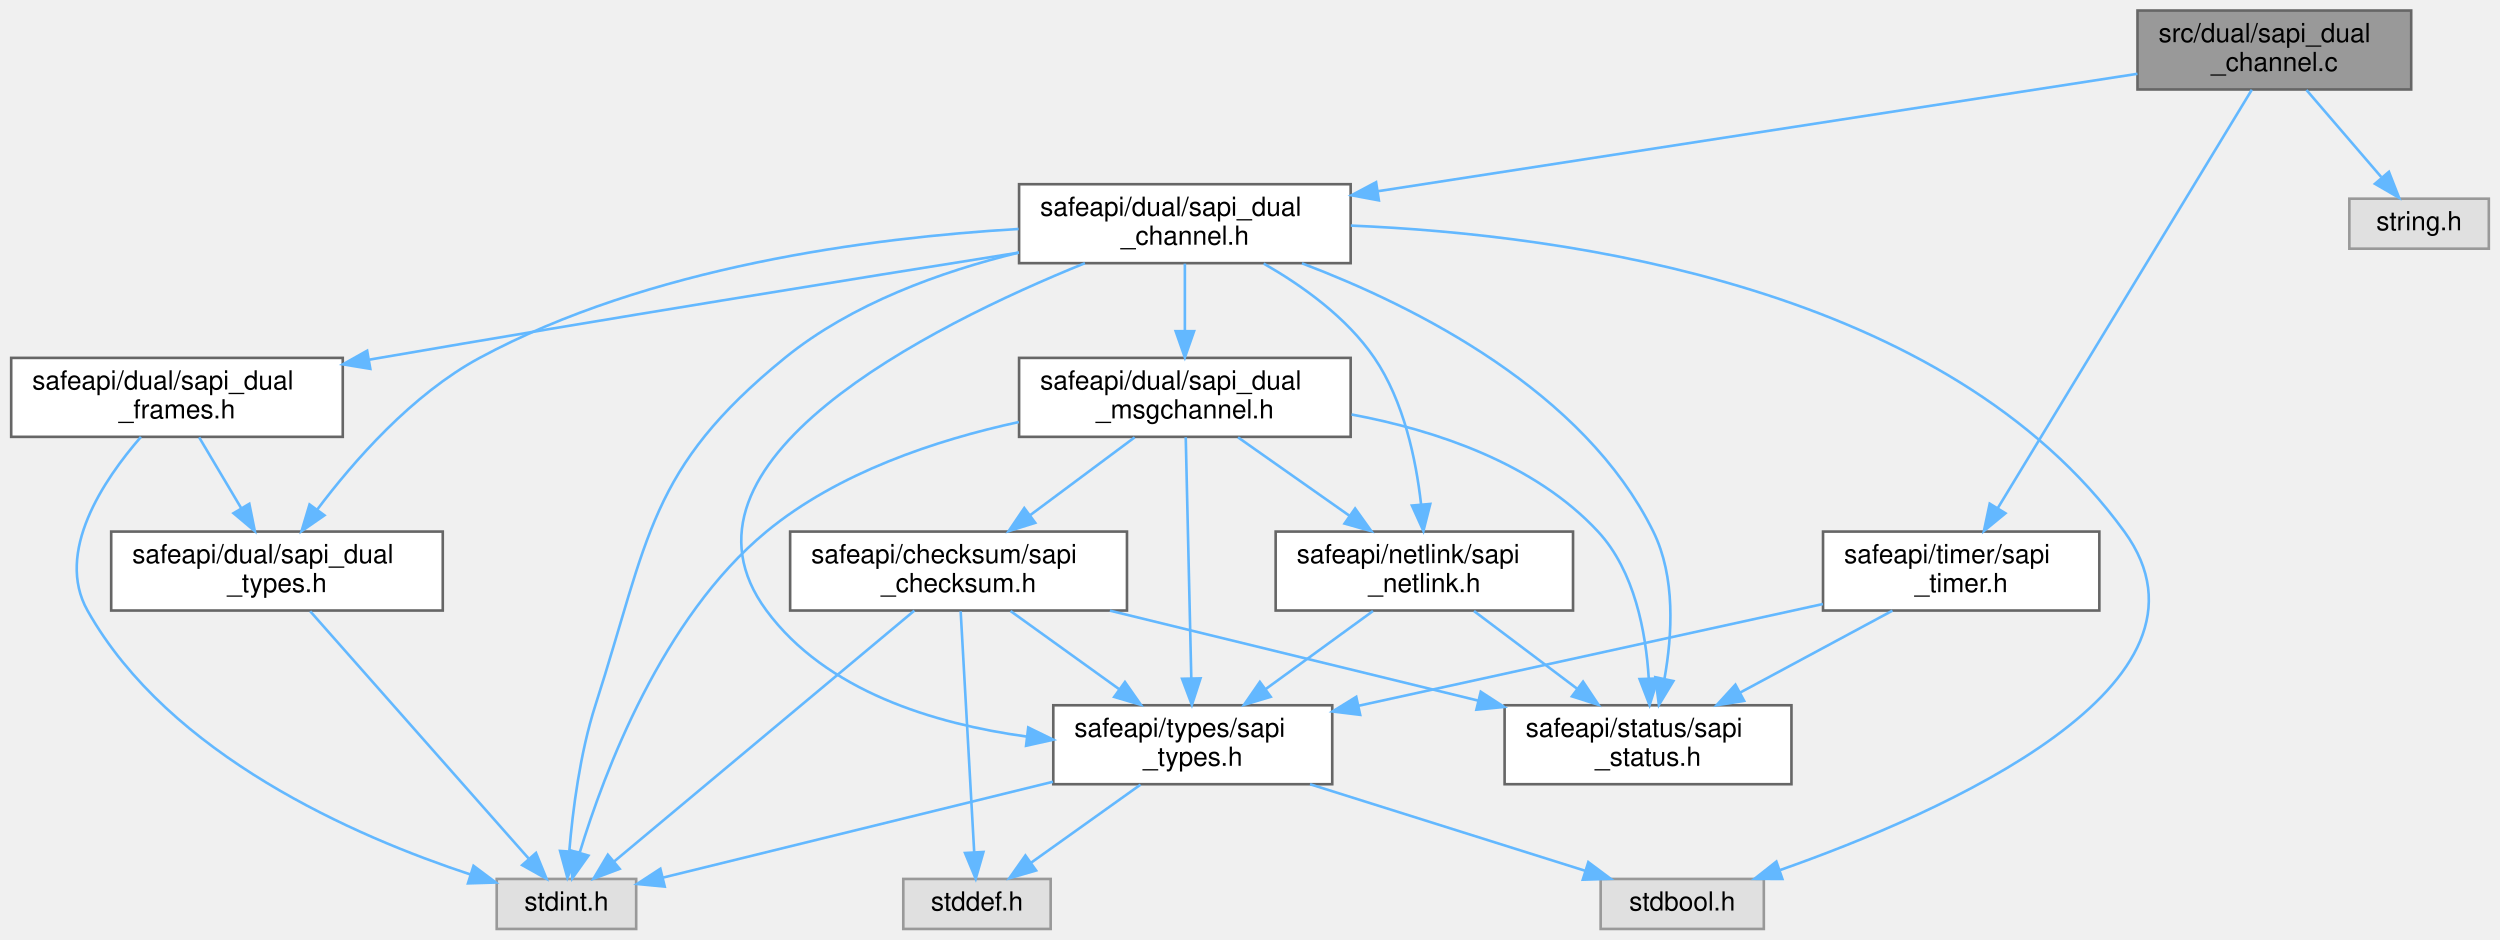
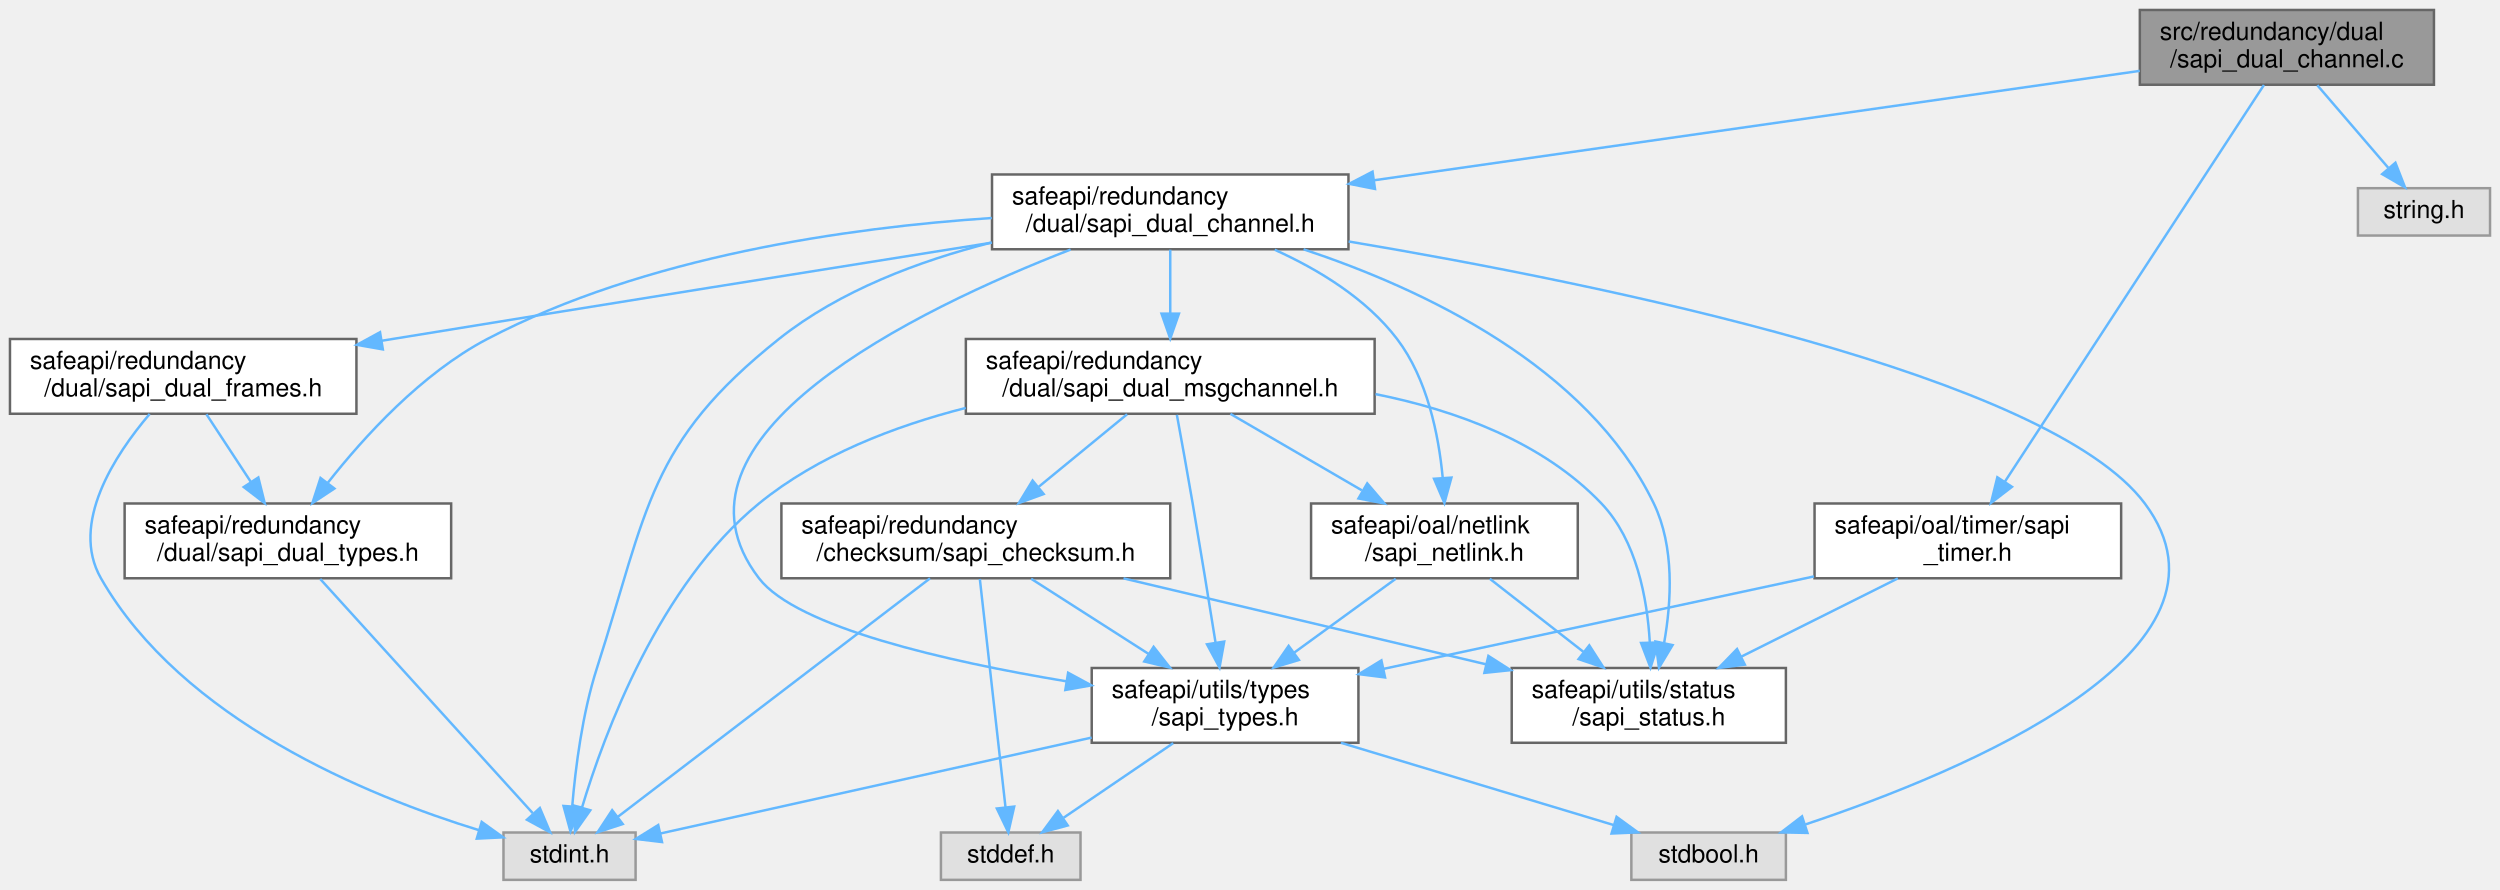
- <svg xmlns="http://www.w3.org/2000/svg" xmlns:xlink="http://www.w3.org/1999/xlink" width="950pt" height="357pt" viewBox="0.00 0.00 949.50 357.00">
+ <svg xmlns="http://www.w3.org/2000/svg" xmlns:xlink="http://www.w3.org/1999/xlink" width="1003pt" height="357pt" viewBox="0.00 0.00 1003.00 357.00">
  <g id="graph0" class="graph" transform="scale(1 1) rotate(0) translate(4 353)">
    <g id="Node000001" class="node">
      <g id="a_Node000001">
        <a xlink:title="&quot;DualChannel&quot; layer of ADR-020 - see sapi_dual_channel.h.">
-           <polygon fill="#999999" stroke="#666666" points="912,-349 808,-349 808,-319 912,-319 912,-349" />
-           <text text-anchor="start" x="816" y="-337" font-family="Helvetica,sans-Serif" font-size="10.00">src/dual/sapi_dual</text>
-           <text text-anchor="middle" x="860" y="-326" font-family="Helvetica,sans-Serif" font-size="10.00">_channel.c</text>
+           <polygon fill="#999999" stroke="#666666" points="972.5,-349 854.5,-349 854.5,-319 972.5,-319 972.5,-349" />
+           <text text-anchor="start" x="862.5" y="-337" font-family="Helvetica,sans-Serif" font-size="10.00">src/redundancy/dual</text>
+           <text text-anchor="middle" x="913.5" y="-326" font-family="Helvetica,sans-Serif" font-size="10.00">/sapi_dual_channel.c</text>
        </a>
      </g>
    </g>
    <g id="Node000002" class="node">
      <g id="a_Node000002">
        <a xlink:href="sapi__dual__channel_8h.html" target="_top" xlink:title="&quot;DualChannel&quot; layer of ADR-020: wraps 1..N redundant sapi_dual_msgchannel_t links for fault-tolerant,...">
-           <polygon fill="white" stroke="#666666" points="509,-283 383,-283 383,-253 509,-253 509,-283" />
-           <text text-anchor="start" x="391" y="-271" font-family="Helvetica,sans-Serif" font-size="10.00">safeapi/dual/sapi_dual</text>
-           <text text-anchor="middle" x="446" y="-260" font-family="Helvetica,sans-Serif" font-size="10.00">_channel.h</text>
+           <polygon fill="white" stroke="#666666" points="537,-283 394,-283 394,-253 537,-253 537,-283" />
+           <text text-anchor="start" x="402" y="-271" font-family="Helvetica,sans-Serif" font-size="10.00">safeapi/redundancy</text>
+           <text text-anchor="middle" x="465.5" y="-260" font-family="Helvetica,sans-Serif" font-size="10.00">/dual/sapi_dual_channel.h</text>
        </a>
      </g>
    </g>
    <g id="edge1_Node000001_Node000002" class="edge">
      <g id="a_edge1_Node000001_Node000002">
        <a xlink:title=" ">
-           <path fill="none" stroke="#63b8ff" d="M807.99,-324.96C735.12,-313.7 602.32,-293.16 519.41,-280.35" />
-           <polygon fill="#63b8ff" stroke="#63b8ff" points="519.72,-276.86 509.31,-278.79 518.66,-283.77 519.72,-276.86" />
+           <path fill="none" stroke="#63b8ff" d="M854.47,-324.57C775.77,-313.32 636.1,-293.37 547.29,-280.68" />
+           <polygon fill="#63b8ff" stroke="#63b8ff" points="547.65,-277.2 537.25,-279.25 546.66,-284.13 547.65,-277.2" />
        </a>
      </g>
    </g>
    <g id="Node000013" class="node">
      <g id="a_Node000013">
        <a xlink:title=" ">
-           <polygon fill="#e0e0e0" stroke="#999999" points="941.5,-277.5 888.5,-277.5 888.5,-258.5 941.5,-258.5 941.5,-277.5" />
-           <text text-anchor="middle" x="915" y="-265.5" font-family="Helvetica,sans-Serif" font-size="10.00">string.h</text>
+           <polygon fill="#e0e0e0" stroke="#999999" points="995,-277.5 942,-277.5 942,-258.5 995,-258.5 995,-277.5" />
+           <text text-anchor="middle" x="968.5" y="-265.5" font-family="Helvetica,sans-Serif" font-size="10.00">string.h</text>
        </a>
      </g>
    </g>
    <g id="edge27_Node000001_Node000013" class="edge">
      <g id="a_edge27_Node000001_Node000013">
        <a xlink:title=" ">
-           <path fill="none" stroke="#63b8ff" d="M872.21,-318.8C880.61,-309.01 891.81,-295.98 900.65,-285.7" />
-           <polygon fill="#63b8ff" stroke="#63b8ff" points="903.54,-287.71 907.4,-277.84 898.23,-283.15 903.54,-287.71" />
+           <path fill="none" stroke="#63b8ff" d="M925.71,-318.8C934.11,-309.01 945.31,-295.98 954.15,-285.7" />
+           <polygon fill="#63b8ff" stroke="#63b8ff" points="957.04,-287.71 960.9,-277.84 951.73,-283.15 957.04,-287.71" />
        </a>
      </g>
    </g>
    <g id="Node000014" class="node">
      <g id="a_Node000014">
        <a xlink:href="sapi__timer_8h.html" target="_top" xlink:title="OS Abstraction Layer - Timer service.">
-           <polygon fill="white" stroke="#666666" points="793.5,-151 688.5,-151 688.5,-121 793.5,-121 793.5,-151" />
-           <text text-anchor="start" x="696.5" y="-139" font-family="Helvetica,sans-Serif" font-size="10.00">safeapi/timer/sapi</text>
-           <text text-anchor="middle" x="741" y="-128" font-family="Helvetica,sans-Serif" font-size="10.00">_timer.h</text>
+           <polygon fill="white" stroke="#666666" points="847,-151 724,-151 724,-121 847,-121 847,-151" />
+           <text text-anchor="start" x="732" y="-139" font-family="Helvetica,sans-Serif" font-size="10.00">safeapi/oal/timer/sapi</text>
+           <text text-anchor="middle" x="785.5" y="-128" font-family="Helvetica,sans-Serif" font-size="10.00">_timer.h</text>
        </a>
      </g>
    </g>
    <g id="edge28_Node000001_Node000014" class="edge">
      <g id="a_edge28_Node000001_Node000014">
        <a xlink:title=" ">
-           <path fill="none" stroke="#63b8ff" d="M851.44,-318.9C831.12,-285.44 779.81,-200.93 754.94,-159.97" />
-           <polygon fill="#63b8ff" stroke="#63b8ff" points="757.82,-157.96 749.64,-151.23 751.84,-161.6 757.82,-157.96" />
+           <path fill="none" stroke="#63b8ff" d="M904.29,-318.9C882.39,-285.37 827.02,-200.57 800.33,-159.71" />
+           <polygon fill="#63b8ff" stroke="#63b8ff" points="803.19,-157.69 794.79,-151.23 797.33,-161.52 803.19,-157.69" />
        </a>
      </g>
    </g>
    <g id="Node000003" class="node">
      <g id="a_Node000003">
        <a xlink:title=" ">
-           <polygon fill="#e0e0e0" stroke="#999999" points="237.5,-19 184.5,-19 184.5,0 237.5,0 237.5,-19" />
-           <text text-anchor="middle" x="211" y="-7" font-family="Helvetica,sans-Serif" font-size="10.00">stdint.h</text>
+           <polygon fill="#e0e0e0" stroke="#999999" points="251,-19 198,-19 198,0 251,0 251,-19" />
+           <text text-anchor="middle" x="224.5" y="-7" font-family="Helvetica,sans-Serif" font-size="10.00">stdint.h</text>
        </a>
      </g>
    </g>
    <g id="edge2_Node000002_Node000003" class="edge">
      <g id="a_edge2_Node000002_Node000003">
        <a xlink:title=" ">
-           <path fill="none" stroke="#63b8ff" d="M382.9,-257.02C353.42,-249.83 319.32,-237.6 294,-217 242.17,-174.82 242.46,-148.62 222,-85 216.13,-66.75 213.38,-44.97 212.09,-29.68" />
-           <polygon fill="#63b8ff" stroke="#63b8ff" points="215.57,-29.16 211.37,-19.43 208.58,-29.65 215.57,-29.16" />
+           <path fill="none" stroke="#63b8ff" d="M393.77,-255.69C364.97,-248.38 332.89,-236.43 308.5,-217 256.06,-175.23 256.02,-148.82 235.5,-85 229.63,-66.75 226.88,-44.97 225.59,-29.68" />
+           <polygon fill="#63b8ff" stroke="#63b8ff" points="229.07,-29.16 224.87,-19.43 222.08,-29.65 229.07,-29.16" />
        </a>
      </g>
    </g>
    <g id="Node000004" class="node">
      <g id="a_Node000004">
        <a xlink:title=" ">
-           <polygon fill="#e0e0e0" stroke="#999999" points="666,-19 604,-19 604,0 666,0 666,-19" />
-           <text text-anchor="middle" x="635" y="-7" font-family="Helvetica,sans-Serif" font-size="10.00">stdbool.h</text>
+           <polygon fill="#e0e0e0" stroke="#999999" points="712.5,-19 650.5,-19 650.5,0 712.5,0 712.5,-19" />
+           <text text-anchor="middle" x="681.5" y="-7" font-family="Helvetica,sans-Serif" font-size="10.00">stdbool.h</text>
        </a>
      </g>
    </g>
    <g id="edge3_Node000002_Node000004" class="edge">
      <g id="a_edge3_Node000002_Node000004">
        <a xlink:title=" ">
-           <path fill="none" stroke="#63b8ff" d="M509.05,-267.28C592.13,-263.82 735.58,-243.79 803,-151 845.23,-92.87 733.56,-44 672.2,-22.39" />
-           <polygon fill="#63b8ff" stroke="#63b8ff" points="673.05,-18.99 662.45,-19.04 670.77,-25.6 673.05,-18.99" />
+           <path fill="none" stroke="#63b8ff" d="M537.07,-256.12C639.08,-238.98 818.22,-202.28 856.5,-151 900.52,-92.02 784.3,-43.58 720.34,-22.24" />
+           <polygon fill="#63b8ff" stroke="#63b8ff" points="721.15,-18.83 710.56,-19.05 718.98,-25.48 721.15,-18.83" />
        </a>
      </g>
    </g>
    <g id="Node000005" class="node">
      <g id="a_Node000005">
        <a xlink:href="sapi__dual__frames_8h.html" target="_top" xlink:title="Layer-2 (DualChannel-owned) frame kind/header definitions for ADR-020 - shared between sapi_dual_chan...">
-           <polygon fill="white" stroke="#666666" points="126,-217 0,-217 0,-187 126,-187 126,-217" />
-           <text text-anchor="start" x="8" y="-205" font-family="Helvetica,sans-Serif" font-size="10.00">safeapi/dual/sapi_dual</text>
-           <text text-anchor="middle" x="63" y="-194" font-family="Helvetica,sans-Serif" font-size="10.00">_frames.h</text>
+           <polygon fill="white" stroke="#666666" points="139,-217 0,-217 0,-187 139,-187 139,-217" />
+           <text text-anchor="start" x="8" y="-205" font-family="Helvetica,sans-Serif" font-size="10.00">safeapi/redundancy</text>
+           <text text-anchor="middle" x="69.5" y="-194" font-family="Helvetica,sans-Serif" font-size="10.00">/dual/sapi_dual_frames.h</text>
        </a>
      </g>
    </g>
    <g id="edge4_Node000002_Node000005" class="edge">
      <g id="a_edge4_Node000002_Node000005">
        <a xlink:title=" ">
-           <path fill="none" stroke="#63b8ff" d="M382.94,-257.03C321.04,-247.17 223.94,-231.49 140,-217 138.72,-216.78 137.43,-216.56 136.13,-216.33" />
-           <polygon fill="#63b8ff" stroke="#63b8ff" points="136.47,-212.84 126.02,-214.55 135.26,-219.73 136.47,-212.84" />
+           <path fill="none" stroke="#63b8ff" d="M393.92,-255.66C330.67,-245.61 235.93,-230.47 153.5,-217 152.04,-216.76 150.57,-216.52 149.08,-216.28" />
+           <polygon fill="#63b8ff" stroke="#63b8ff" points="149.6,-212.82 139.17,-214.65 148.47,-219.72 149.6,-212.82" />
        </a>
      </g>
    </g>
    <g id="Node000006" class="node">
      <g id="a_Node000006">
        <a xlink:href="sapi__dual__types_8h.html" target="_top" xlink:title="Shared enums for the sapi_dual module (ADR-020): dual-instance state negotiation and the redundant,...">
-           <polygon fill="white" stroke="#666666" points="164,-151 38,-151 38,-121 164,-121 164,-151" />
-           <text text-anchor="start" x="46" y="-139" font-family="Helvetica,sans-Serif" font-size="10.00">safeapi/dual/sapi_dual</text>
-           <text text-anchor="middle" x="101" y="-128" font-family="Helvetica,sans-Serif" font-size="10.00">_types.h</text>
+           <polygon fill="white" stroke="#666666" points="177,-151 46,-151 46,-121 177,-121 177,-151" />
+           <text text-anchor="start" x="54" y="-139" font-family="Helvetica,sans-Serif" font-size="10.00">safeapi/redundancy</text>
+           <text text-anchor="middle" x="111.5" y="-128" font-family="Helvetica,sans-Serif" font-size="10.00">/dual/sapi_dual_types.h</text>
        </a>
      </g>
    </g>
    <g id="edge23_Node000002_Node000006" class="edge">
      <g id="a_edge23_Node000002_Node000006">
        <a xlink:title=" ">
-           <path fill="none" stroke="#63b8ff" d="M382.82,-265.99C326.11,-262.66 242.16,-251.59 178,-217 152.37,-203.18 130.17,-177.81 116.28,-159.34" />
-           <polygon fill="#63b8ff" stroke="#63b8ff" points="119.04,-157.18 110.33,-151.15 113.38,-161.3 119.04,-157.18" />
+           <path fill="none" stroke="#63b8ff" d="M393.9,-265.54C336.28,-261.71 254.77,-250.18 191.5,-217 165.22,-203.22 142.1,-177.84 127.56,-159.36" />
+           <polygon fill="#63b8ff" stroke="#63b8ff" points="130.16,-157 121.32,-151.16 124.59,-161.24 130.16,-157" />
        </a>
      </g>
    </g>
    <g id="Node000007" class="node">
      <g id="a_Node000007">
        <a xlink:href="sapi__dual__msgchannel_8h.html" target="_top" xlink:title="&quot;Channel&quot; layer of ADR-020: one EN 50159-defended message channel over one already-open sapi_netlink_...">
-           <polygon fill="white" stroke="#666666" points="509,-217 383,-217 383,-187 509,-187 509,-217" />
-           <text text-anchor="start" x="391" y="-205" font-family="Helvetica,sans-Serif" font-size="10.00">safeapi/dual/sapi_dual</text>
-           <text text-anchor="middle" x="446" y="-194" font-family="Helvetica,sans-Serif" font-size="10.00">_msgchannel.h</text>
+           <polygon fill="white" stroke="#666666" points="547.5,-217 383.5,-217 383.5,-187 547.5,-187 547.5,-217" />
+           <text text-anchor="start" x="391.5" y="-205" font-family="Helvetica,sans-Serif" font-size="10.00">safeapi/redundancy</text>
+           <text text-anchor="middle" x="465.5" y="-194" font-family="Helvetica,sans-Serif" font-size="10.00">/dual/sapi_dual_msgchannel.h</text>
        </a>
      </g>
    </g>
    <g id="edge8_Node000002_Node000007" class="edge">
      <g id="a_edge8_Node000002_Node000007">
        <a xlink:title=" ">
-           <path fill="none" stroke="#63b8ff" d="M446,-252.8C446,-245.34 446,-235.99 446,-227.41" />
-           <polygon fill="#63b8ff" stroke="#63b8ff" points="449.5,-227.16 446,-217.16 442.5,-227.16 449.5,-227.16" />
+           <path fill="none" stroke="#63b8ff" d="M465.5,-252.8C465.5,-245.34 465.5,-235.99 465.5,-227.41" />
+           <polygon fill="#63b8ff" stroke="#63b8ff" points="469,-227.16 465.5,-217.16 462,-227.16 469,-227.16" />
        </a>
      </g>
    </g>
    <g id="Node000010" class="node">
      <g id="a_Node000010">
        <a xlink:href="sapi__status_8h.html" target="_top" xlink:title="Common status/error codes returned by every Safe API Framework function. Shared across all OS Abstrac...">
-           <polygon fill="white" stroke="#666666" points="676.5,-85 567.5,-85 567.5,-55 676.5,-55 676.5,-85" />
-           <text text-anchor="start" x="575.5" y="-73" font-family="Helvetica,sans-Serif" font-size="10.00">safeapi/status/sapi</text>
-           <text text-anchor="middle" x="622" y="-62" font-family="Helvetica,sans-Serif" font-size="10.00">_status.h</text>
+           <polygon fill="white" stroke="#666666" points="712.5,-85 602.5,-85 602.5,-55 712.5,-55 712.5,-85" />
+           <text text-anchor="start" x="610.5" y="-73" font-family="Helvetica,sans-Serif" font-size="10.00">safeapi/utils/status</text>
+           <text text-anchor="middle" x="657.5" y="-62" font-family="Helvetica,sans-Serif" font-size="10.00">/sapi_status.h</text>
        </a>
      </g>
    </g>
    <g id="edge25_Node000002_Node000010" class="edge">
      <g id="a_edge25_Node000002_Node000010">
        <a xlink:title=" ">
-           <path fill="none" stroke="#63b8ff" d="M490.49,-252.94C534.1,-236.41 597.74,-204.26 624,-151 632.52,-133.73 631.22,-111.7 628.25,-95.13" />
-           <polygon fill="#63b8ff" stroke="#63b8ff" points="631.63,-94.2 626.13,-85.14 624.78,-95.65 631.63,-94.2" />
+           <path fill="none" stroke="#63b8ff" d="M519,-252.97C566.68,-237.15 632.9,-206.14 659.5,-151 667.87,-133.65 666.59,-111.63 663.65,-95.09" />
+           <polygon fill="#63b8ff" stroke="#63b8ff" points="667.04,-94.19 661.57,-85.11 660.19,-95.62 667.04,-94.19" />
        </a>
      </g>
    </g>
    <g id="Node000011" class="node">
      <g id="a_Node000011">
        <a xlink:href="sapi__types_8h.html" target="_top" xlink:title="Common fixed-width types and the caller-owned-storage handle pattern used by every OAL service (see A...">
-           <polygon fill="white" stroke="#666666" points="502,-85 396,-85 396,-55 502,-55 502,-85" />
-           <text text-anchor="start" x="404" y="-73" font-family="Helvetica,sans-Serif" font-size="10.00">safeapi/types/sapi</text>
-           <text text-anchor="middle" x="449" y="-62" font-family="Helvetica,sans-Serif" font-size="10.00">_types.h</text>
+           <polygon fill="white" stroke="#666666" points="541,-85 434,-85 434,-55 541,-55 541,-85" />
+           <text text-anchor="start" x="442" y="-73" font-family="Helvetica,sans-Serif" font-size="10.00">safeapi/utils/types</text>
+           <text text-anchor="middle" x="487.5" y="-62" font-family="Helvetica,sans-Serif" font-size="10.00">/sapi_types.h</text>
        </a>
      </g>
    </g>
    <g id="edge26_Node000002_Node000011" class="edge">
      <g id="a_edge26_Node000002_Node000011">
        <a xlink:title=" ">
-           <path fill="none" stroke="#63b8ff" d="M408.03,-253C348.85,-229.02 245.5,-177.24 287,-121 309.59,-90.39 350.66,-77.94 385.79,-73.12" />
-           <polygon fill="#63b8ff" stroke="#63b8ff" points="386.48,-76.56 396,-71.91 385.66,-69.61 386.48,-76.56" />
+           <path fill="none" stroke="#63b8ff" d="M425.52,-252.88C363.91,-228.93 257.17,-177.43 300.5,-121 315.64,-101.28 375.76,-87.65 423.8,-79.66" />
+           <polygon fill="#63b8ff" stroke="#63b8ff" points="424.53,-83.09 433.84,-78.04 423.41,-76.18 424.53,-83.09" />
        </a>
      </g>
    </g>
    <g id="Node000012" class="node">
      <g id="a_Node000012">
        <a xlink:href="sapi__netlink_8h.html" target="_top" xlink:title="OS Abstraction Layer - Point-to-point network link service.">
-           <polygon fill="white" stroke="#666666" points="593.5,-151 480.5,-151 480.5,-121 593.5,-121 593.5,-151" />
-           <text text-anchor="start" x="488.5" y="-139" font-family="Helvetica,sans-Serif" font-size="10.00">safeapi/netlink/sapi</text>
-           <text text-anchor="middle" x="537" y="-128" font-family="Helvetica,sans-Serif" font-size="10.00">_netlink.h</text>
+           <polygon fill="white" stroke="#666666" points="629,-151 522,-151 522,-121 629,-121 629,-151" />
+           <text text-anchor="start" x="530" y="-139" font-family="Helvetica,sans-Serif" font-size="10.00">safeapi/oal/netlink</text>
+           <text text-anchor="middle" x="575.5" y="-128" font-family="Helvetica,sans-Serif" font-size="10.00">/sapi_netlink.h</text>
        </a>
      </g>
    </g>
    <g id="edge24_Node000002_Node000012" class="edge">
      <g id="a_edge24_Node000002_Node000012">
        <a xlink:title=" ">
-           <path fill="none" stroke="#63b8ff" d="M475.93,-252.85C490.7,-244.41 507.54,-232.34 518,-217 529.22,-200.55 533.85,-178.29 535.75,-161.42" />
-           <polygon fill="#63b8ff" stroke="#63b8ff" points="539.25,-161.5 536.64,-151.23 532.28,-160.89 539.25,-161.5" />
+           <path fill="none" stroke="#63b8ff" d="M507.41,-252.8C524.98,-244.85 544.16,-233.21 556.5,-217 568.63,-201.07 573.17,-178.58 574.8,-161.5" />
+           <polygon fill="#63b8ff" stroke="#63b8ff" points="578.31,-161.39 575.5,-151.18 571.33,-160.92 578.31,-161.39" />
        </a>
      </g>
    </g>
    <g id="edge5_Node000005_Node000003" class="edge">
      <g id="a_edge5_Node000005_Node000003">
        <a xlink:title=" ">
-           <path fill="none" stroke="#63b8ff" d="M49.3,-186.97C35.09,-170.64 16.57,-143.09 29,-121 60.03,-65.86 130.93,-35.06 174.51,-20.7" />
-           <polygon fill="#63b8ff" stroke="#63b8ff" points="175.69,-23.99 184.17,-17.64 173.58,-17.32 175.69,-23.99" />
+           <path fill="none" stroke="#63b8ff" d="M56.04,-186.91C42.09,-170.51 23.96,-142.91 36.5,-121 69.01,-64.18 143.38,-33.7 188.22,-19.91" />
+           <polygon fill="#63b8ff" stroke="#63b8ff" points="189.26,-23.25 197.86,-17.06 187.28,-16.54 189.26,-23.25" />
        </a>
      </g>
    </g>
    <g id="edge6_Node000005_Node000006" class="edge">
      <g id="a_edge6_Node000005_Node000006">
        <a xlink:title=" ">
-           <path fill="none" stroke="#63b8ff" d="M71.43,-186.8C76.11,-178.92 82.03,-168.95 87.35,-159.99" />
-           <polygon fill="#63b8ff" stroke="#63b8ff" points="90.49,-161.55 92.59,-151.16 84.48,-157.98 90.49,-161.55" />
+           <path fill="none" stroke="#63b8ff" d="M78.82,-186.8C84.04,-178.84 90.67,-168.74 96.6,-159.71" />
+           <polygon fill="#63b8ff" stroke="#63b8ff" points="99.64,-161.44 102.2,-151.16 93.79,-157.6 99.64,-161.44" />
        </a>
      </g>
    </g>
    <g id="edge7_Node000006_Node000003" class="edge">
      <g id="a_edge7_Node000006_Node000003">
        <a xlink:title=" ">
-           <path fill="none" stroke="#63b8ff" d="M113.62,-120.72C134.21,-97.41 174.93,-51.33 196.62,-26.78" />
-           <polygon fill="#63b8ff" stroke="#63b8ff" points="199.43,-28.88 203.43,-19.07 194.18,-24.25 199.43,-28.88" />
+           <path fill="none" stroke="#63b8ff" d="M124.46,-120.72C145.62,-97.41 187.45,-51.33 209.72,-26.78" />
+           <polygon fill="#63b8ff" stroke="#63b8ff" points="212.59,-28.83 216.72,-19.07 207.41,-24.12 212.59,-28.83" />
        </a>
      </g>
    </g>
    <g id="edge9_Node000007_Node000003" class="edge">
      <g id="a_edge9_Node000007_Node000003">
        <a xlink:title=" ">
-           <path fill="none" stroke="#63b8ff" d="M382.91,-192.63C351.31,-185.77 314.12,-173.37 287,-151 247.36,-118.29 225.28,-59.31 216.11,-29.23" />
-           <polygon fill="#63b8ff" stroke="#63b8ff" points="219.36,-27.87 213.22,-19.24 212.64,-29.82 219.36,-27.87" />
+           <path fill="none" stroke="#63b8ff" d="M383.46,-189.34C354.85,-182.05 324.04,-170.21 300.5,-151 260.51,-118.36 238.49,-58.9 229.46,-28.89" />
+           <polygon fill="#63b8ff" stroke="#63b8ff" points="232.82,-27.91 226.7,-19.26 226.09,-29.84 232.82,-27.91" />
        </a>
      </g>
    </g>
    <g id="Node000008" class="node">
      <g id="a_Node000008">
        <a xlink:href="sapi__checksum_8h.html" target="_top" xlink:title="Checksum and CRC utilities for data integrity in redundant systems.">
-           <polygon fill="white" stroke="#666666" points="424,-151 296,-151 296,-121 424,-121 424,-151" />
-           <text text-anchor="start" x="304" y="-139" font-family="Helvetica,sans-Serif" font-size="10.00">safeapi/checksum/sapi</text>
-           <text text-anchor="middle" x="360" y="-128" font-family="Helvetica,sans-Serif" font-size="10.00">_checksum.h</text>
+           <polygon fill="white" stroke="#666666" points="465.5,-151 309.5,-151 309.5,-121 465.5,-121 465.5,-151" />
+           <text text-anchor="start" x="317.5" y="-139" font-family="Helvetica,sans-Serif" font-size="10.00">safeapi/redundancy</text>
+           <text text-anchor="middle" x="387.5" y="-128" font-family="Helvetica,sans-Serif" font-size="10.00">/checksum/sapi_checksum.h</text>
        </a>
      </g>
    </g>
    <g id="edge10_Node000007_Node000008" class="edge">
      <g id="a_edge10_Node000007_Node000008">
        <a xlink:title=" ">
-           <path fill="none" stroke="#63b8ff" d="M426.91,-186.8C415.22,-178.1 400.07,-166.82 387.15,-157.2" />
-           <polygon fill="#63b8ff" stroke="#63b8ff" points="389.14,-154.33 379.03,-151.16 384.97,-159.94 389.14,-154.33" />
+           <path fill="none" stroke="#63b8ff" d="M448.19,-186.8C437.79,-178.26 424.37,-167.25 412.79,-157.75" />
+           <polygon fill="#63b8ff" stroke="#63b8ff" points="414.71,-154.8 404.76,-151.16 410.27,-160.21 414.71,-154.8" />
        </a>
      </g>
    </g>
    <g id="edge21_Node000007_Node000010" class="edge">
      <g id="a_edge21_Node000007_Node000010">
        <a xlink:title=" ">
-           <path fill="none" stroke="#63b8ff" d="M509.33,-195.5C541.59,-189.45 578.98,-176.9 603,-151 616.91,-136.01 621.2,-112.74 622.28,-95.15" />
-           <polygon fill="#63b8ff" stroke="#63b8ff" points="625.78,-95.17 622.6,-85.07 618.79,-94.95 625.78,-95.17" />
+           <path fill="none" stroke="#63b8ff" d="M547.86,-194.88C580.14,-188.4 614.99,-175.67 638.5,-151 652.61,-136.19 656.88,-112.91 657.9,-95.26" />
+           <polygon fill="#63b8ff" stroke="#63b8ff" points="661.4,-95.23 658.18,-85.14 654.4,-95.04 661.4,-95.23" />
        </a>
      </g>
    </g>
    <g id="edge22_Node000007_Node000011" class="edge">
      <g id="a_edge22_Node000007_Node000011">
        <a xlink:title=" ">
-           <path fill="none" stroke="#63b8ff" d="M446.33,-186.84C446.83,-164.86 447.82,-122.27 448.44,-95.3" />
-           <polygon fill="#63b8ff" stroke="#63b8ff" points="451.94,-95.22 448.67,-85.14 444.94,-95.06 451.94,-95.22" />
+           <path fill="none" stroke="#63b8ff" d="M468.16,-186.57C469.99,-176.59 472.45,-163 474.5,-151 477.7,-132.29 481.14,-111.09 483.67,-95.22" />
+           <polygon fill="#63b8ff" stroke="#63b8ff" points="487.16,-95.6 485.27,-85.17 480.24,-94.5 487.16,-95.6" />
        </a>
      </g>
    </g>
    <g id="edge18_Node000007_Node000012" class="edge">
      <g id="a_edge18_Node000007_Node000012">
        <a xlink:title=" ">
-           <path fill="none" stroke="#63b8ff" d="M466.2,-186.8C478.68,-178.01 494.9,-166.61 508.66,-156.93" />
-           <polygon fill="#63b8ff" stroke="#63b8ff" points="510.69,-159.78 516.86,-151.16 506.67,-154.05 510.69,-159.78" />
+           <path fill="none" stroke="#63b8ff" d="M489.64,-186.95C505.11,-177.95 525.41,-166.14 542.38,-156.27" />
+           <polygon fill="#63b8ff" stroke="#63b8ff" points="544.53,-159.07 551.42,-151.01 541.01,-153.02 544.53,-159.07" />
        </a>
      </g>
    </g>
    <g id="edge11_Node000008_Node000003" class="edge">
      <g id="a_edge11_Node000008_Node000003">
        <a xlink:title=" ">
-           <path fill="none" stroke="#63b8ff" d="M343.2,-120.96C314.94,-97.35 258.13,-49.88 229.05,-25.58" />
-           <polygon fill="#63b8ff" stroke="#63b8ff" points="231.22,-22.84 221.3,-19.11 226.73,-28.21 231.22,-22.84" />
+           <path fill="none" stroke="#63b8ff" d="M369.12,-120.96C338.07,-97.24 275.52,-49.47 243.84,-25.27" />
+           <polygon fill="#63b8ff" stroke="#63b8ff" points="245.84,-22.4 235.77,-19.11 241.59,-27.96 245.84,-22.4" />
        </a>
      </g>
    </g>
    <g id="Node000009" class="node">
      <g id="a_Node000009">
        <a xlink:title=" ">
-           <polygon fill="#e0e0e0" stroke="#999999" points="395,-19 339,-19 339,0 395,0 395,-19" />
-           <text text-anchor="middle" x="367" y="-7" font-family="Helvetica,sans-Serif" font-size="10.00">stddef.h</text>
+           <polygon fill="#e0e0e0" stroke="#999999" points="429.5,-19 373.5,-19 373.5,0 429.5,0 429.5,-19" />
+           <text text-anchor="middle" x="401.5" y="-7" font-family="Helvetica,sans-Serif" font-size="10.00">stddef.h</text>
        </a>
      </g>
    </g>
    <g id="edge12_Node000008_Node000009" class="edge">
      <g id="a_edge12_Node000008_Node000009">
        <a xlink:title=" ">
-           <path fill="none" stroke="#63b8ff" d="M360.8,-120.72C362.07,-98.12 364.55,-54.12 365.95,-29.09" />
-           <polygon fill="#63b8ff" stroke="#63b8ff" points="369.45,-29.25 366.52,-19.07 362.46,-28.86 369.45,-29.25" />
+           <path fill="none" stroke="#63b8ff" d="M389.11,-120.72C391.65,-98.12 396.59,-54.12 399.41,-29.09" />
+           <polygon fill="#63b8ff" stroke="#63b8ff" points="402.9,-29.4 400.54,-19.07 395.94,-28.62 402.9,-29.4" />
        </a>
      </g>
    </g>
    <g id="edge13_Node000008_Node000010" class="edge">
      <g id="a_edge13_Node000008_Node000010">
        <a xlink:title=" ">
-           <path fill="none" stroke="#63b8ff" d="M417.5,-120.95C458.86,-110.85 514.68,-97.21 557.56,-86.74" />
-           <polygon fill="#63b8ff" stroke="#63b8ff" points="558.44,-90.13 567.33,-84.36 556.78,-83.33 558.44,-90.13" />
+           <path fill="none" stroke="#63b8ff" d="M446.75,-120.95C489.76,-110.76 547.93,-96.97 592.26,-86.46" />
+           <polygon fill="#63b8ff" stroke="#63b8ff" points="593.15,-89.85 602.07,-84.14 591.53,-83.04 593.15,-89.85" />
        </a>
      </g>
    </g>
    <g id="edge14_Node000008_Node000011" class="edge">
      <g id="a_edge14_Node000008_Node000011">
        <a xlink:title=" ">
-           <path fill="none" stroke="#63b8ff" d="M379.75,-120.8C391.85,-112.1 407.53,-100.82 420.91,-91.2" />
-           <polygon fill="#63b8ff" stroke="#63b8ff" points="423.23,-93.84 429.3,-85.16 419.14,-88.16 423.23,-93.84" />
+           <path fill="none" stroke="#63b8ff" d="M409.69,-120.8C423.55,-111.93 441.57,-100.39 456.79,-90.66" />
+           <polygon fill="#63b8ff" stroke="#63b8ff" points="458.83,-93.5 465.37,-85.16 455.06,-87.61 458.83,-93.5" />
        </a>
      </g>
    </g>
    <g id="edge17_Node000011_Node000003" class="edge">
      <g id="a_edge17_Node000011_Node000003">
        <a xlink:title=" ">
-           <path fill="none" stroke="#63b8ff" d="M395.88,-55.94C350.77,-44.85 287.2,-29.23 247.58,-19.49" />
-           <polygon fill="#63b8ff" stroke="#63b8ff" points="248.35,-16.08 237.81,-17.09 246.68,-22.87 248.35,-16.08" />
+           <path fill="none" stroke="#63b8ff" d="M433.96,-57.09C382.41,-45.62 305.83,-28.59 260.96,-18.61" />
+           <polygon fill="#63b8ff" stroke="#63b8ff" points="261.6,-15.17 251.07,-16.41 260.08,-22 261.6,-15.17" />
        </a>
      </g>
    </g>
    <g id="edge15_Node000011_Node000004" class="edge">
      <g id="a_edge15_Node000011_Node000004">
        <a xlink:title=" ">
-           <path fill="none" stroke="#63b8ff" d="M493.55,-54.99C525.51,-44.94 568.06,-31.55 598.12,-22.1" />
-           <polygon fill="#63b8ff" stroke="#63b8ff" points="599.31,-25.39 607.8,-19.05 597.21,-18.72 599.31,-25.39" />
+           <path fill="none" stroke="#63b8ff" d="M533.97,-54.99C567.45,-44.89 612.07,-31.44 643.44,-21.98" />
+           <polygon fill="#63b8ff" stroke="#63b8ff" points="644.57,-25.29 653.13,-19.05 642.55,-18.59 644.57,-25.29" />
        </a>
      </g>
    </g>
    <g id="edge16_Node000011_Node000009" class="edge">
      <g id="a_edge16_Node000011_Node000009">
        <a xlink:title=" ">
-           <path fill="none" stroke="#63b8ff" d="M429.15,-54.84C416.52,-45.83 400.2,-34.18 387.45,-25.09" />
-           <polygon fill="#63b8ff" stroke="#63b8ff" points="389.46,-22.22 379.29,-19.27 385.4,-27.92 389.46,-22.22" />
+           <path fill="none" stroke="#63b8ff" d="M466.68,-54.84C453.35,-45.77 436.11,-34.04 422.71,-24.92" />
+           <polygon fill="#63b8ff" stroke="#63b8ff" points="424.37,-21.83 414.13,-19.09 420.43,-27.61 424.37,-21.83" />
        </a>
      </g>
    </g>
    <g id="edge19_Node000012_Node000010" class="edge">
      <g id="a_edge19_Node000012_Node000010">
        <a xlink:title=" ">
-           <path fill="none" stroke="#63b8ff" d="M555.86,-120.8C567.42,-112.1 582.39,-100.82 595.17,-91.2" />
-           <polygon fill="#63b8ff" stroke="#63b8ff" points="597.31,-93.98 603.19,-85.16 593.09,-88.38 597.31,-93.98" />
+           <path fill="none" stroke="#63b8ff" d="M593.7,-120.8C604.74,-112.18 619.01,-101.04 631.26,-91.48" />
+           <polygon fill="#63b8ff" stroke="#63b8ff" points="633.62,-94.08 639.35,-85.16 629.32,-88.56 633.62,-94.08" />
        </a>
      </g>
    </g>
    <g id="edge20_Node000012_Node000011" class="edge">
      <g id="a_edge20_Node000012_Node000011">
        <a xlink:title=" ">
-           <path fill="none" stroke="#63b8ff" d="M517.47,-120.8C505.51,-112.1 490.01,-100.82 476.78,-91.2" />
-           <polygon fill="#63b8ff" stroke="#63b8ff" points="478.62,-88.22 468.48,-85.16 474.5,-93.88 478.62,-88.22" />
+           <path fill="none" stroke="#63b8ff" d="M555.97,-120.8C544.01,-112.1 528.51,-100.82 515.28,-91.2" />
+           <polygon fill="#63b8ff" stroke="#63b8ff" points="517.12,-88.22 506.98,-85.16 513,-93.88 517.12,-88.22" />
        </a>
      </g>
    </g>
    <g id="edge29_Node000014_Node000010" class="edge">
      <g id="a_edge29_Node000014_Node000010">
        <a xlink:title=" ">
-           <path fill="none" stroke="#63b8ff" d="M714.88,-120.95C697.91,-111.83 675.58,-99.82 657.07,-89.86" />
-           <polygon fill="#63b8ff" stroke="#63b8ff" points="658.52,-86.67 648.05,-85.01 655.2,-92.83 658.52,-86.67" />
+           <path fill="none" stroke="#63b8ff" d="M757.41,-120.95C738.99,-111.74 714.69,-99.6 694.67,-89.59" />
+           <polygon fill="#63b8ff" stroke="#63b8ff" points="696.03,-86.35 685.52,-85.01 692.9,-92.61 696.03,-86.35" />
        </a>
      </g>
    </g>
    <g id="edge30_Node000014_Node000011" class="edge">
      <g id="a_edge30_Node000014_Node000011">
        <a xlink:title=" ">
-           <path fill="none" stroke="#63b8ff" d="M688.46,-123.48C638.94,-112.63 564.68,-96.36 512.01,-84.81" />
-           <polygon fill="#63b8ff" stroke="#63b8ff" points="512.62,-81.36 502.1,-82.64 511.12,-88.2 512.62,-81.36" />
+           <path fill="none" stroke="#63b8ff" d="M723.75,-121.74C673.25,-110.89 602.09,-95.61 551.09,-84.66" />
+           <polygon fill="#63b8ff" stroke="#63b8ff" points="551.69,-81.21 541.17,-82.53 550.22,-88.05 551.69,-81.21" />
        </a>
      </g>
    </g>
  </g>
</svg>
